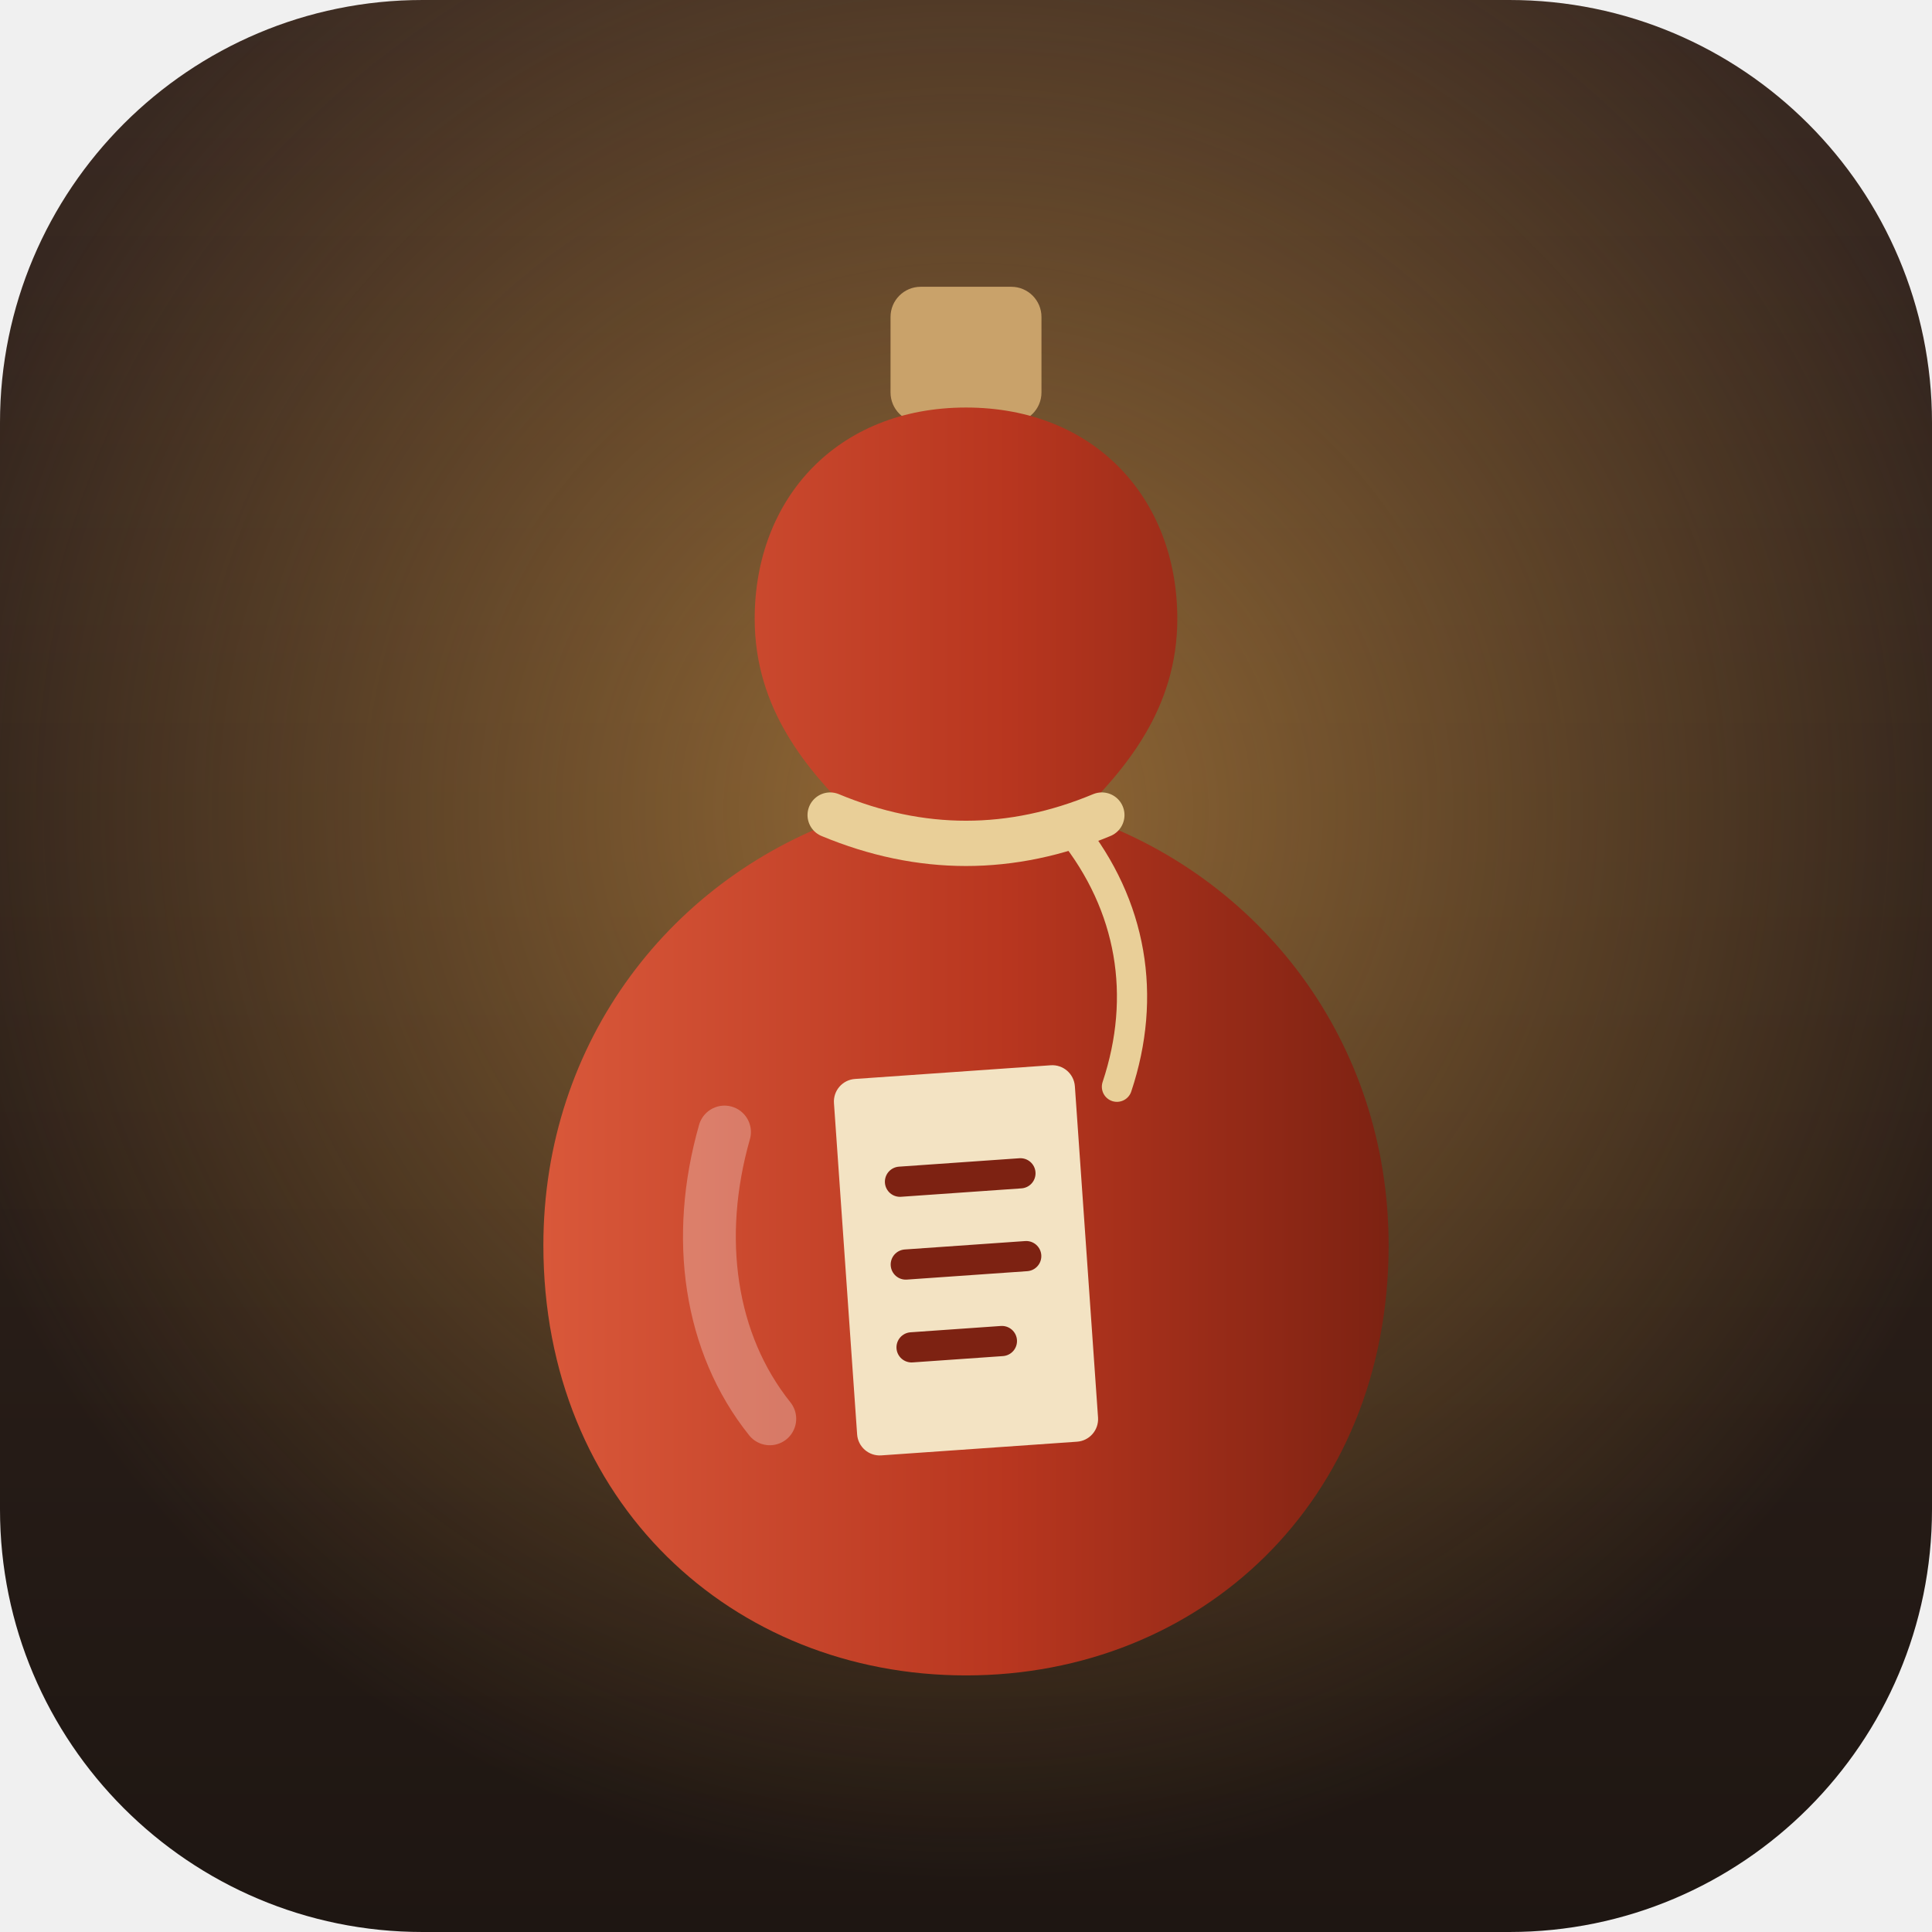
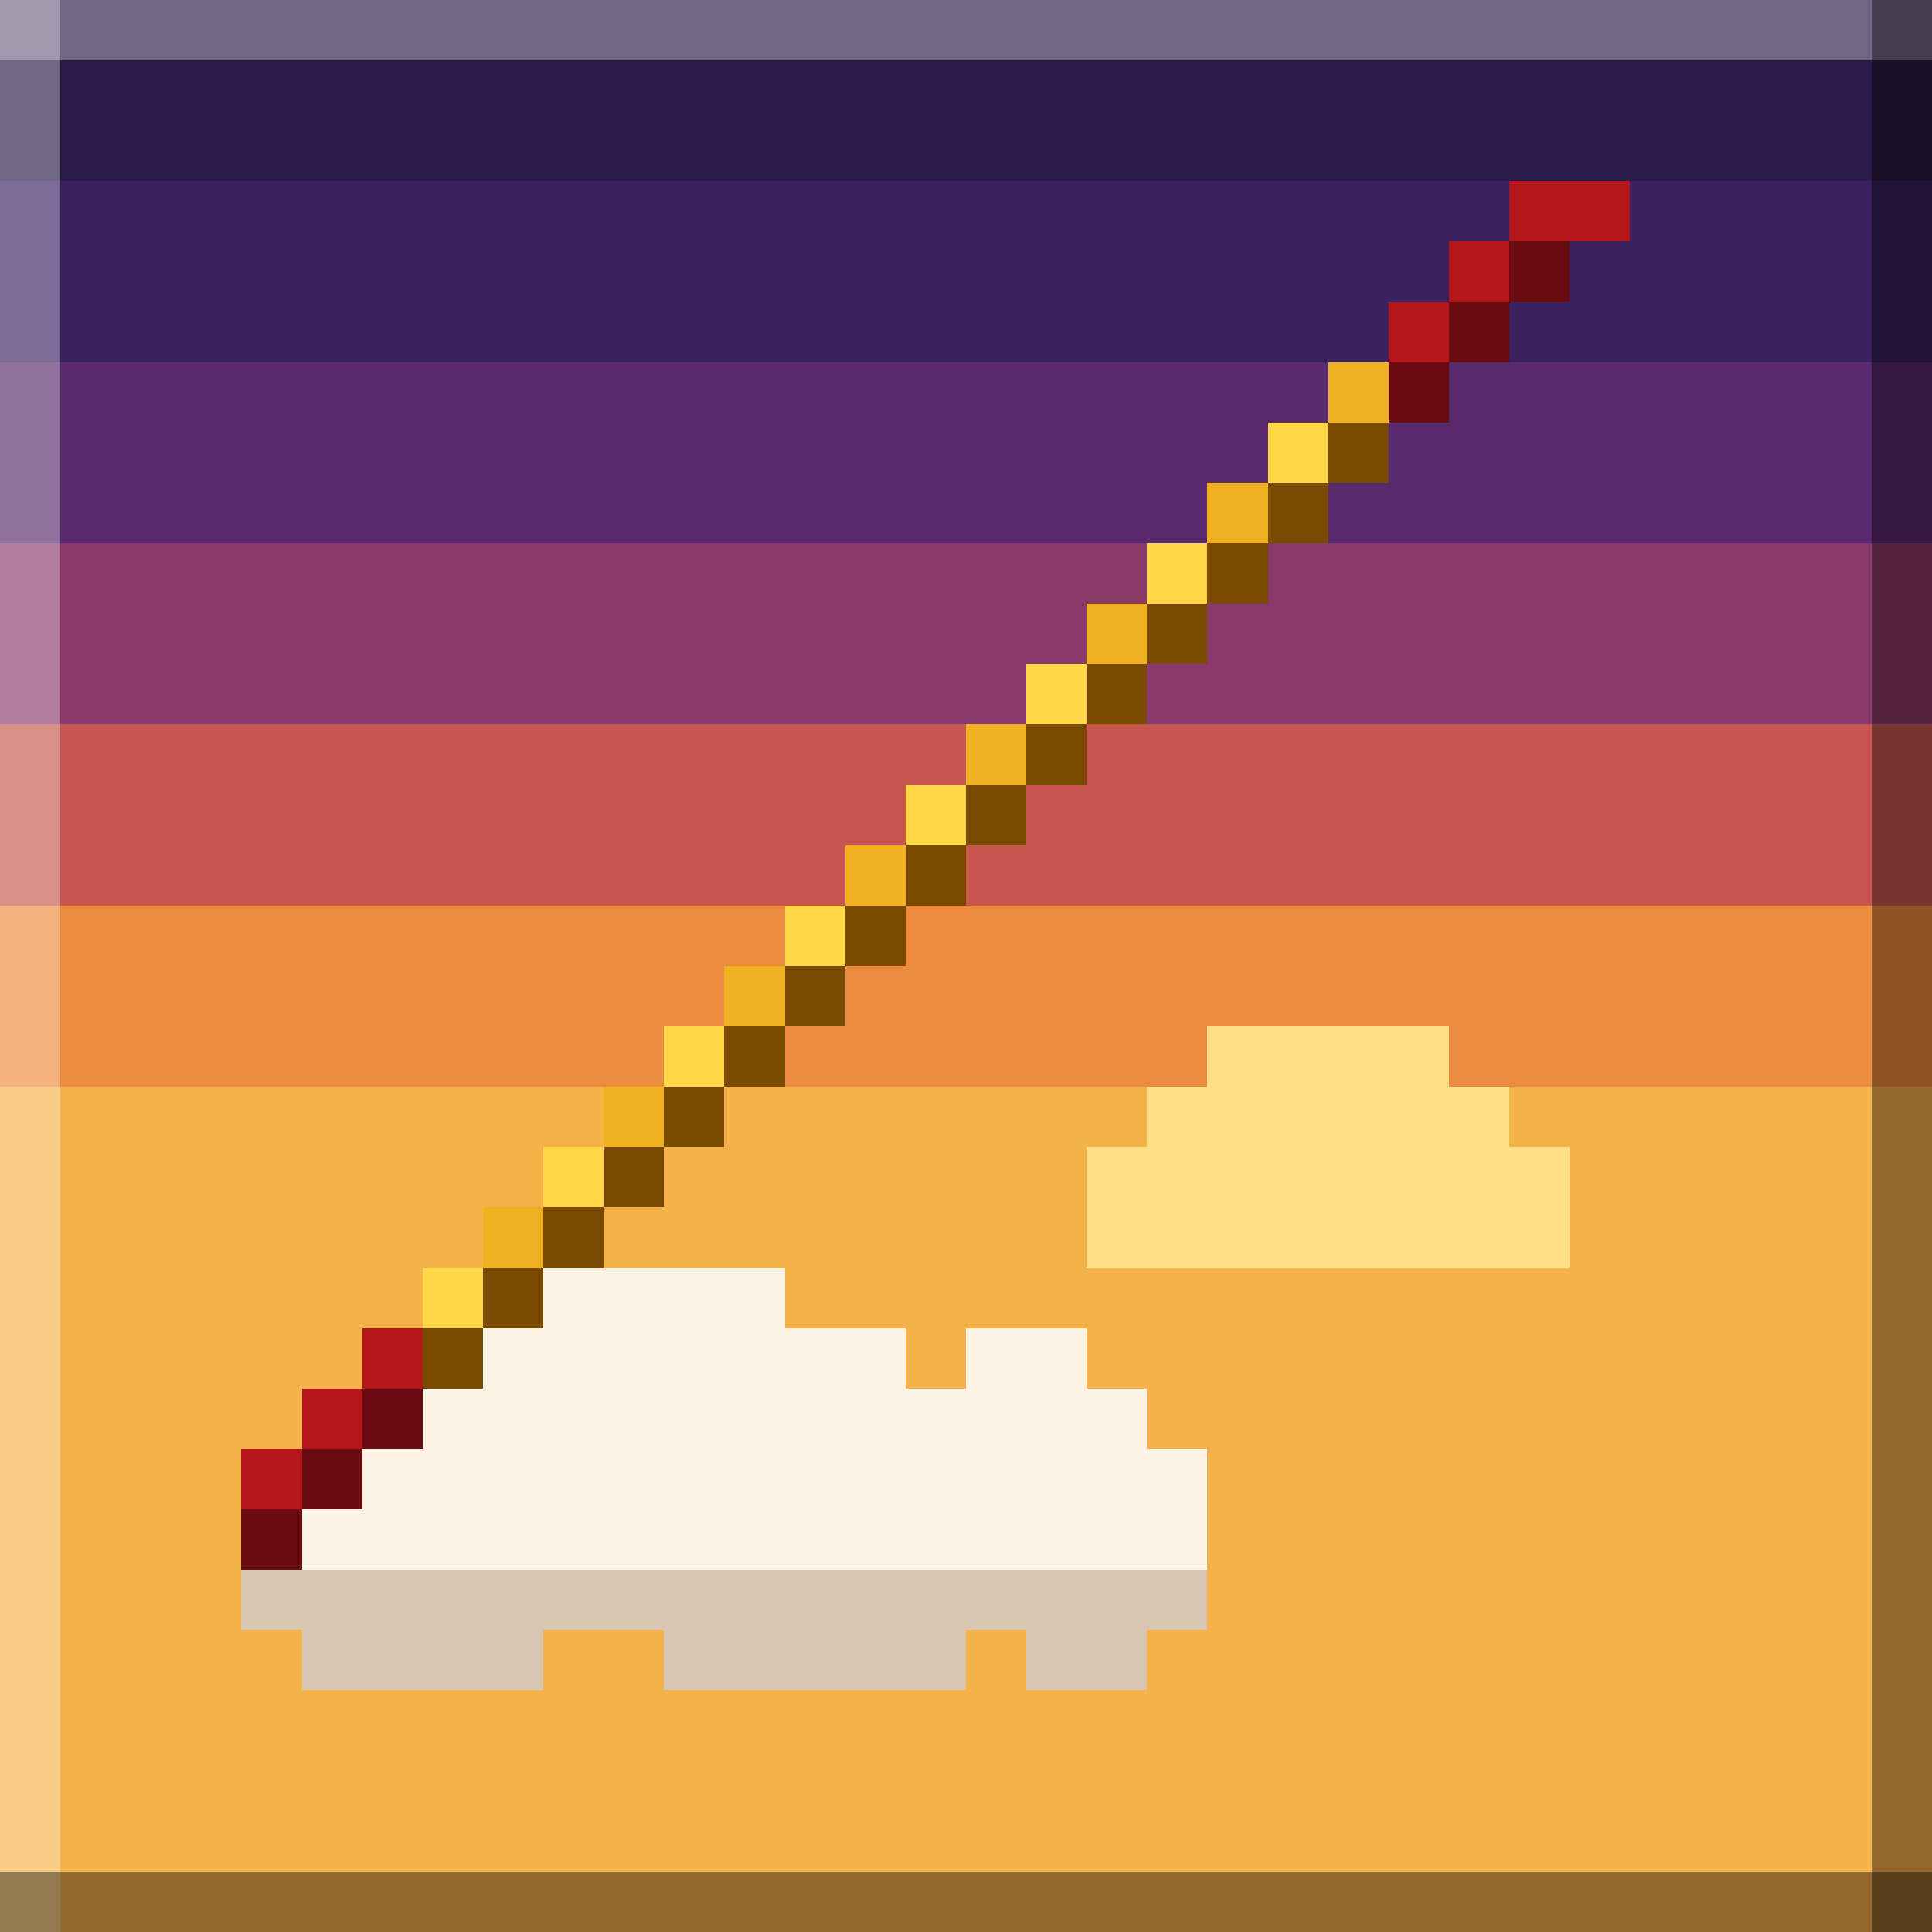
- <svg xmlns="http://www.w3.org/2000/svg" width="256" height="256" viewBox="0 0 256 256">
-   <defs>
-     <linearGradient id="bg" x1="0" y1="0" x2="0" y2="1">
-       <stop offset="0" stop-color="#3a2a22" />
-       <stop offset="1" stop-color="#1e1612" />
-     </linearGradient>
-     <radialGradient id="glow" cx="0.5" cy="0.42" r="0.55">
-       <stop offset="0" stop-color="#e8a54b" stop-opacity=".55" />
-       <stop offset="1" stop-color="#e8a54b" stop-opacity="0" />
-     </radialGradient>
-     <linearGradient id="gourd" x1="0" y1="0" x2="1" y2="0">
-       <stop offset="0" stop-color="#d9583a" />
-       <stop offset=".55" stop-color="#b8361f" />
-       <stop offset="1" stop-color="#7d2212" />
-     </linearGradient>
-   </defs>
-   <rect width="256" height="256" rx="56" fill="url(#bg)" />
-   <rect width="256" height="256" rx="56" fill="url(#glow)" />
-   <rect x="118" y="38" width="20" height="18" rx="4" fill="#c9a26a" />
-   <path d="M128 54c-17 0-28 12-28 28 0 12 7 20 13 26-24 8-41 30-41 57 0 34 25 57 56 57s56-23 56-57c0-27-17-49-41-57 6-6 13-14 13-26 0-16-11-28-28-28z" fill="url(#gourd)" />
-   <path d="M110 108c12 5 24 5 36 0" stroke="#e9cf98" stroke-width="6" stroke-linecap="round" fill="none" />
-   <path d="M142 110c8 10 10 22 6 34" stroke="#e9cf98" stroke-width="4" stroke-linecap="round" fill="none" />
-   <rect x="112" y="142" width="32" height="50" rx="3" fill="#f3e3c3" transform="rotate(-4 128 167)" />
-   <path d="M120 156h16M120 167h16M120 178h12" stroke="#7d2212" stroke-width="4" stroke-linecap="round" transform="rotate(-4 128 167)" />
-   <path d="M96 150c-4 14-2 28 6 38" stroke="#ffffff" stroke-opacity=".28" stroke-width="7" stroke-linecap="round" fill="none" />
+ <svg xmlns="http://www.w3.org/2000/svg" width="256" height="256" viewBox="0 0 32 32" shape-rendering="crispEdges">
+   <rect x="0" y="0" width="32" height="32" fill="#2a1b4a" />
+   <rect x="0" y="3" width="32" height="29" fill="#3b2160" />
+   <rect x="0" y="6" width="32" height="26" fill="#5a2a6e" />
+   <rect x="0" y="9" width="32" height="23" fill="#8a3a6a" />
+   <rect x="0" y="12" width="32" height="20" fill="#c8564e" />
+   <rect x="0" y="15" width="32" height="17" fill="#ec8a3e" />
+   <rect x="0" y="18" width="32" height="14" fill="#f6b24a" />
+   <rect x="20" y="17" width="1" height="1" fill="#ffe08a" />
+   <rect x="21" y="17" width="1" height="1" fill="#ffe08a" />
+   <rect x="22" y="17" width="1" height="1" fill="#ffe08a" />
+   <rect x="23" y="17" width="1" height="1" fill="#ffe08a" />
+   <rect x="19" y="18" width="1" height="1" fill="#ffe08a" />
+   <rect x="20" y="18" width="1" height="1" fill="#ffe08a" />
+   <rect x="21" y="18" width="1" height="1" fill="#ffe08a" />
+   <rect x="22" y="18" width="1" height="1" fill="#ffe08a" />
+   <rect x="23" y="18" width="1" height="1" fill="#ffe08a" />
+   <rect x="24" y="18" width="1" height="1" fill="#ffe08a" />
+   <rect x="18" y="19" width="1" height="1" fill="#ffe08a" />
+   <rect x="19" y="19" width="1" height="1" fill="#ffe08a" />
+   <rect x="20" y="19" width="1" height="1" fill="#ffe08a" />
+   <rect x="21" y="19" width="1" height="1" fill="#ffe08a" />
+   <rect x="22" y="19" width="1" height="1" fill="#ffe08a" />
+   <rect x="23" y="19" width="1" height="1" fill="#ffe08a" />
+   <rect x="24" y="19" width="1" height="1" fill="#ffe08a" />
+   <rect x="25" y="19" width="1" height="1" fill="#ffe08a" />
+   <rect x="18" y="20" width="1" height="1" fill="#ffe08a" />
+   <rect x="19" y="20" width="1" height="1" fill="#ffe08a" />
+   <rect x="20" y="20" width="1" height="1" fill="#ffe08a" />
+   <rect x="21" y="20" width="1" height="1" fill="#ffe08a" />
+   <rect x="22" y="20" width="1" height="1" fill="#ffe08a" />
+   <rect x="23" y="20" width="1" height="1" fill="#ffe08a" />
+   <rect x="24" y="20" width="1" height="1" fill="#ffe08a" />
+   <rect x="25" y="20" width="1" height="1" fill="#ffe08a" />
+   <rect x="9" y="21" width="1" height="1" fill="#fbf3e4" />
+   <rect x="10" y="21" width="1" height="1" fill="#fbf3e4" />
+   <rect x="11" y="21" width="1" height="1" fill="#fbf3e4" />
+   <rect x="12" y="21" width="1" height="1" fill="#fbf3e4" />
+   <rect x="7" y="22" width="1" height="1" fill="#fbf3e4" />
+   <rect x="8" y="22" width="1" height="1" fill="#fbf3e4" />
+   <rect x="9" y="22" width="1" height="1" fill="#fbf3e4" />
+   <rect x="10" y="22" width="1" height="1" fill="#fbf3e4" />
+   <rect x="11" y="22" width="1" height="1" fill="#fbf3e4" />
+   <rect x="12" y="22" width="1" height="1" fill="#fbf3e4" />
+   <rect x="13" y="22" width="1" height="1" fill="#fbf3e4" />
+   <rect x="14" y="22" width="1" height="1" fill="#fbf3e4" />
+   <rect x="16" y="22" width="1" height="1" fill="#fbf3e4" />
+   <rect x="17" y="22" width="1" height="1" fill="#fbf3e4" />
+   <rect x="6" y="23" width="1" height="1" fill="#fbf3e4" />
+   <rect x="7" y="23" width="1" height="1" fill="#fbf3e4" />
+   <rect x="8" y="23" width="1" height="1" fill="#fbf3e4" />
+   <rect x="9" y="23" width="1" height="1" fill="#fbf3e4" />
+   <rect x="10" y="23" width="1" height="1" fill="#fbf3e4" />
+   <rect x="11" y="23" width="1" height="1" fill="#fbf3e4" />
+   <rect x="12" y="23" width="1" height="1" fill="#fbf3e4" />
+   <rect x="13" y="23" width="1" height="1" fill="#fbf3e4" />
+   <rect x="14" y="23" width="1" height="1" fill="#fbf3e4" />
+   <rect x="15" y="23" width="1" height="1" fill="#fbf3e4" />
+   <rect x="16" y="23" width="1" height="1" fill="#fbf3e4" />
+   <rect x="17" y="23" width="1" height="1" fill="#fbf3e4" />
+   <rect x="18" y="23" width="1" height="1" fill="#fbf3e4" />
+   <rect x="5" y="24" width="1" height="1" fill="#fbf3e4" />
+   <rect x="6" y="24" width="1" height="1" fill="#fbf3e4" />
+   <rect x="7" y="24" width="1" height="1" fill="#fbf3e4" />
+   <rect x="8" y="24" width="1" height="1" fill="#fbf3e4" />
+   <rect x="9" y="24" width="1" height="1" fill="#fbf3e4" />
+   <rect x="10" y="24" width="1" height="1" fill="#fbf3e4" />
+   <rect x="11" y="24" width="1" height="1" fill="#fbf3e4" />
+   <rect x="12" y="24" width="1" height="1" fill="#fbf3e4" />
+   <rect x="13" y="24" width="1" height="1" fill="#fbf3e4" />
+   <rect x="14" y="24" width="1" height="1" fill="#fbf3e4" />
+   <rect x="15" y="24" width="1" height="1" fill="#fbf3e4" />
+   <rect x="16" y="24" width="1" height="1" fill="#fbf3e4" />
+   <rect x="17" y="24" width="1" height="1" fill="#fbf3e4" />
+   <rect x="18" y="24" width="1" height="1" fill="#fbf3e4" />
+   <rect x="19" y="24" width="1" height="1" fill="#fbf3e4" />
+   <rect x="4" y="25" width="1" height="1" fill="#fbf3e4" />
+   <rect x="5" y="25" width="1" height="1" fill="#fbf3e4" />
+   <rect x="6" y="25" width="1" height="1" fill="#fbf3e4" />
+   <rect x="7" y="25" width="1" height="1" fill="#fbf3e4" />
+   <rect x="8" y="25" width="1" height="1" fill="#fbf3e4" />
+   <rect x="9" y="25" width="1" height="1" fill="#fbf3e4" />
+   <rect x="10" y="25" width="1" height="1" fill="#fbf3e4" />
+   <rect x="11" y="25" width="1" height="1" fill="#fbf3e4" />
+   <rect x="12" y="25" width="1" height="1" fill="#fbf3e4" />
+   <rect x="13" y="25" width="1" height="1" fill="#fbf3e4" />
+   <rect x="14" y="25" width="1" height="1" fill="#fbf3e4" />
+   <rect x="15" y="25" width="1" height="1" fill="#fbf3e4" />
+   <rect x="16" y="25" width="1" height="1" fill="#fbf3e4" />
+   <rect x="17" y="25" width="1" height="1" fill="#fbf3e4" />
+   <rect x="18" y="25" width="1" height="1" fill="#fbf3e4" />
+   <rect x="19" y="25" width="1" height="1" fill="#fbf3e4" />
+   <rect x="4" y="26" width="1" height="1" fill="#d8c6b0" />
+   <rect x="5" y="26" width="1" height="1" fill="#d8c6b0" />
+   <rect x="6" y="26" width="1" height="1" fill="#d8c6b0" />
+   <rect x="7" y="26" width="1" height="1" fill="#d8c6b0" />
+   <rect x="8" y="26" width="1" height="1" fill="#d8c6b0" />
+   <rect x="9" y="26" width="1" height="1" fill="#d8c6b0" />
+   <rect x="10" y="26" width="1" height="1" fill="#d8c6b0" />
+   <rect x="11" y="26" width="1" height="1" fill="#d8c6b0" />
+   <rect x="12" y="26" width="1" height="1" fill="#d8c6b0" />
+   <rect x="13" y="26" width="1" height="1" fill="#d8c6b0" />
+   <rect x="14" y="26" width="1" height="1" fill="#d8c6b0" />
+   <rect x="15" y="26" width="1" height="1" fill="#d8c6b0" />
+   <rect x="16" y="26" width="1" height="1" fill="#d8c6b0" />
+   <rect x="17" y="26" width="1" height="1" fill="#d8c6b0" />
+   <rect x="18" y="26" width="1" height="1" fill="#d8c6b0" />
+   <rect x="19" y="26" width="1" height="1" fill="#d8c6b0" />
+   <rect x="5" y="27" width="1" height="1" fill="#d8c6b0" />
+   <rect x="6" y="27" width="1" height="1" fill="#d8c6b0" />
+   <rect x="7" y="27" width="1" height="1" fill="#d8c6b0" />
+   <rect x="8" y="27" width="1" height="1" fill="#d8c6b0" />
+   <rect x="11" y="27" width="1" height="1" fill="#d8c6b0" />
+   <rect x="12" y="27" width="1" height="1" fill="#d8c6b0" />
+   <rect x="13" y="27" width="1" height="1" fill="#d8c6b0" />
+   <rect x="14" y="27" width="1" height="1" fill="#d8c6b0" />
+   <rect x="15" y="27" width="1" height="1" fill="#d8c6b0" />
+   <rect x="17" y="27" width="1" height="1" fill="#d8c6b0" />
+   <rect x="18" y="27" width="1" height="1" fill="#d8c6b0" />
+   <rect x="4" y="24" width="2" height="1" fill="#b5161c" />
+   <rect x="4" y="25" width="1" height="1" fill="#6a0c0f" />
+   <rect x="5" y="23" width="2" height="1" fill="#b5161c" />
+   <rect x="5" y="24" width="1" height="1" fill="#6a0c0f" />
+   <rect x="6" y="22" width="2" height="1" fill="#b5161c" />
+   <rect x="6" y="23" width="1" height="1" fill="#6a0c0f" />
+   <rect x="7" y="21" width="2" height="1" fill="#ffd84a" />
+   <rect x="7" y="22" width="1" height="1" fill="#7a4a00" />
+   <rect x="8" y="20" width="2" height="1" fill="#f0b020" />
+   <rect x="8" y="21" width="1" height="1" fill="#7a4a00" />
+   <rect x="9" y="19" width="2" height="1" fill="#ffd84a" />
+   <rect x="9" y="20" width="1" height="1" fill="#7a4a00" />
+   <rect x="10" y="18" width="2" height="1" fill="#f0b020" />
+   <rect x="10" y="19" width="1" height="1" fill="#7a4a00" />
+   <rect x="11" y="17" width="2" height="1" fill="#ffd84a" />
+   <rect x="11" y="18" width="1" height="1" fill="#7a4a00" />
+   <rect x="12" y="16" width="2" height="1" fill="#f0b020" />
+   <rect x="12" y="17" width="1" height="1" fill="#7a4a00" />
+   <rect x="13" y="15" width="2" height="1" fill="#ffd84a" />
+   <rect x="13" y="16" width="1" height="1" fill="#7a4a00" />
+   <rect x="14" y="14" width="2" height="1" fill="#f0b020" />
+   <rect x="14" y="15" width="1" height="1" fill="#7a4a00" />
+   <rect x="15" y="13" width="2" height="1" fill="#ffd84a" />
+   <rect x="15" y="14" width="1" height="1" fill="#7a4a00" />
+   <rect x="16" y="12" width="2" height="1" fill="#f0b020" />
+   <rect x="16" y="13" width="1" height="1" fill="#7a4a00" />
+   <rect x="17" y="11" width="2" height="1" fill="#ffd84a" />
+   <rect x="17" y="12" width="1" height="1" fill="#7a4a00" />
+   <rect x="18" y="10" width="2" height="1" fill="#f0b020" />
+   <rect x="18" y="11" width="1" height="1" fill="#7a4a00" />
+   <rect x="19" y="9" width="2" height="1" fill="#ffd84a" />
+   <rect x="19" y="10" width="1" height="1" fill="#7a4a00" />
+   <rect x="20" y="8" width="2" height="1" fill="#f0b020" />
+   <rect x="20" y="9" width="1" height="1" fill="#7a4a00" />
+   <rect x="21" y="7" width="2" height="1" fill="#ffd84a" />
+   <rect x="21" y="8" width="1" height="1" fill="#7a4a00" />
+   <rect x="22" y="6" width="2" height="1" fill="#f0b020" />
+   <rect x="22" y="7" width="1" height="1" fill="#7a4a00" />
+   <rect x="23" y="5" width="2" height="1" fill="#b5161c" />
+   <rect x="23" y="6" width="1" height="1" fill="#6a0c0f" />
+   <rect x="24" y="4" width="2" height="1" fill="#b5161c" />
+   <rect x="24" y="5" width="1" height="1" fill="#6a0c0f" />
+   <rect x="25" y="3" width="2" height="1" fill="#b5161c" />
+   <rect x="25" y="4" width="1" height="1" fill="#6a0c0f" />
+   <rect x="0" y="0" width="32" height="1" fill="#ffffff55" />
+   <rect x="0" y="0" width="1" height="32" fill="#ffffff55" />
+   <rect x="0" y="31" width="32" height="1" fill="#00000066" />
+   <rect x="31" y="0" width="1" height="32" fill="#00000066" />
</svg>
